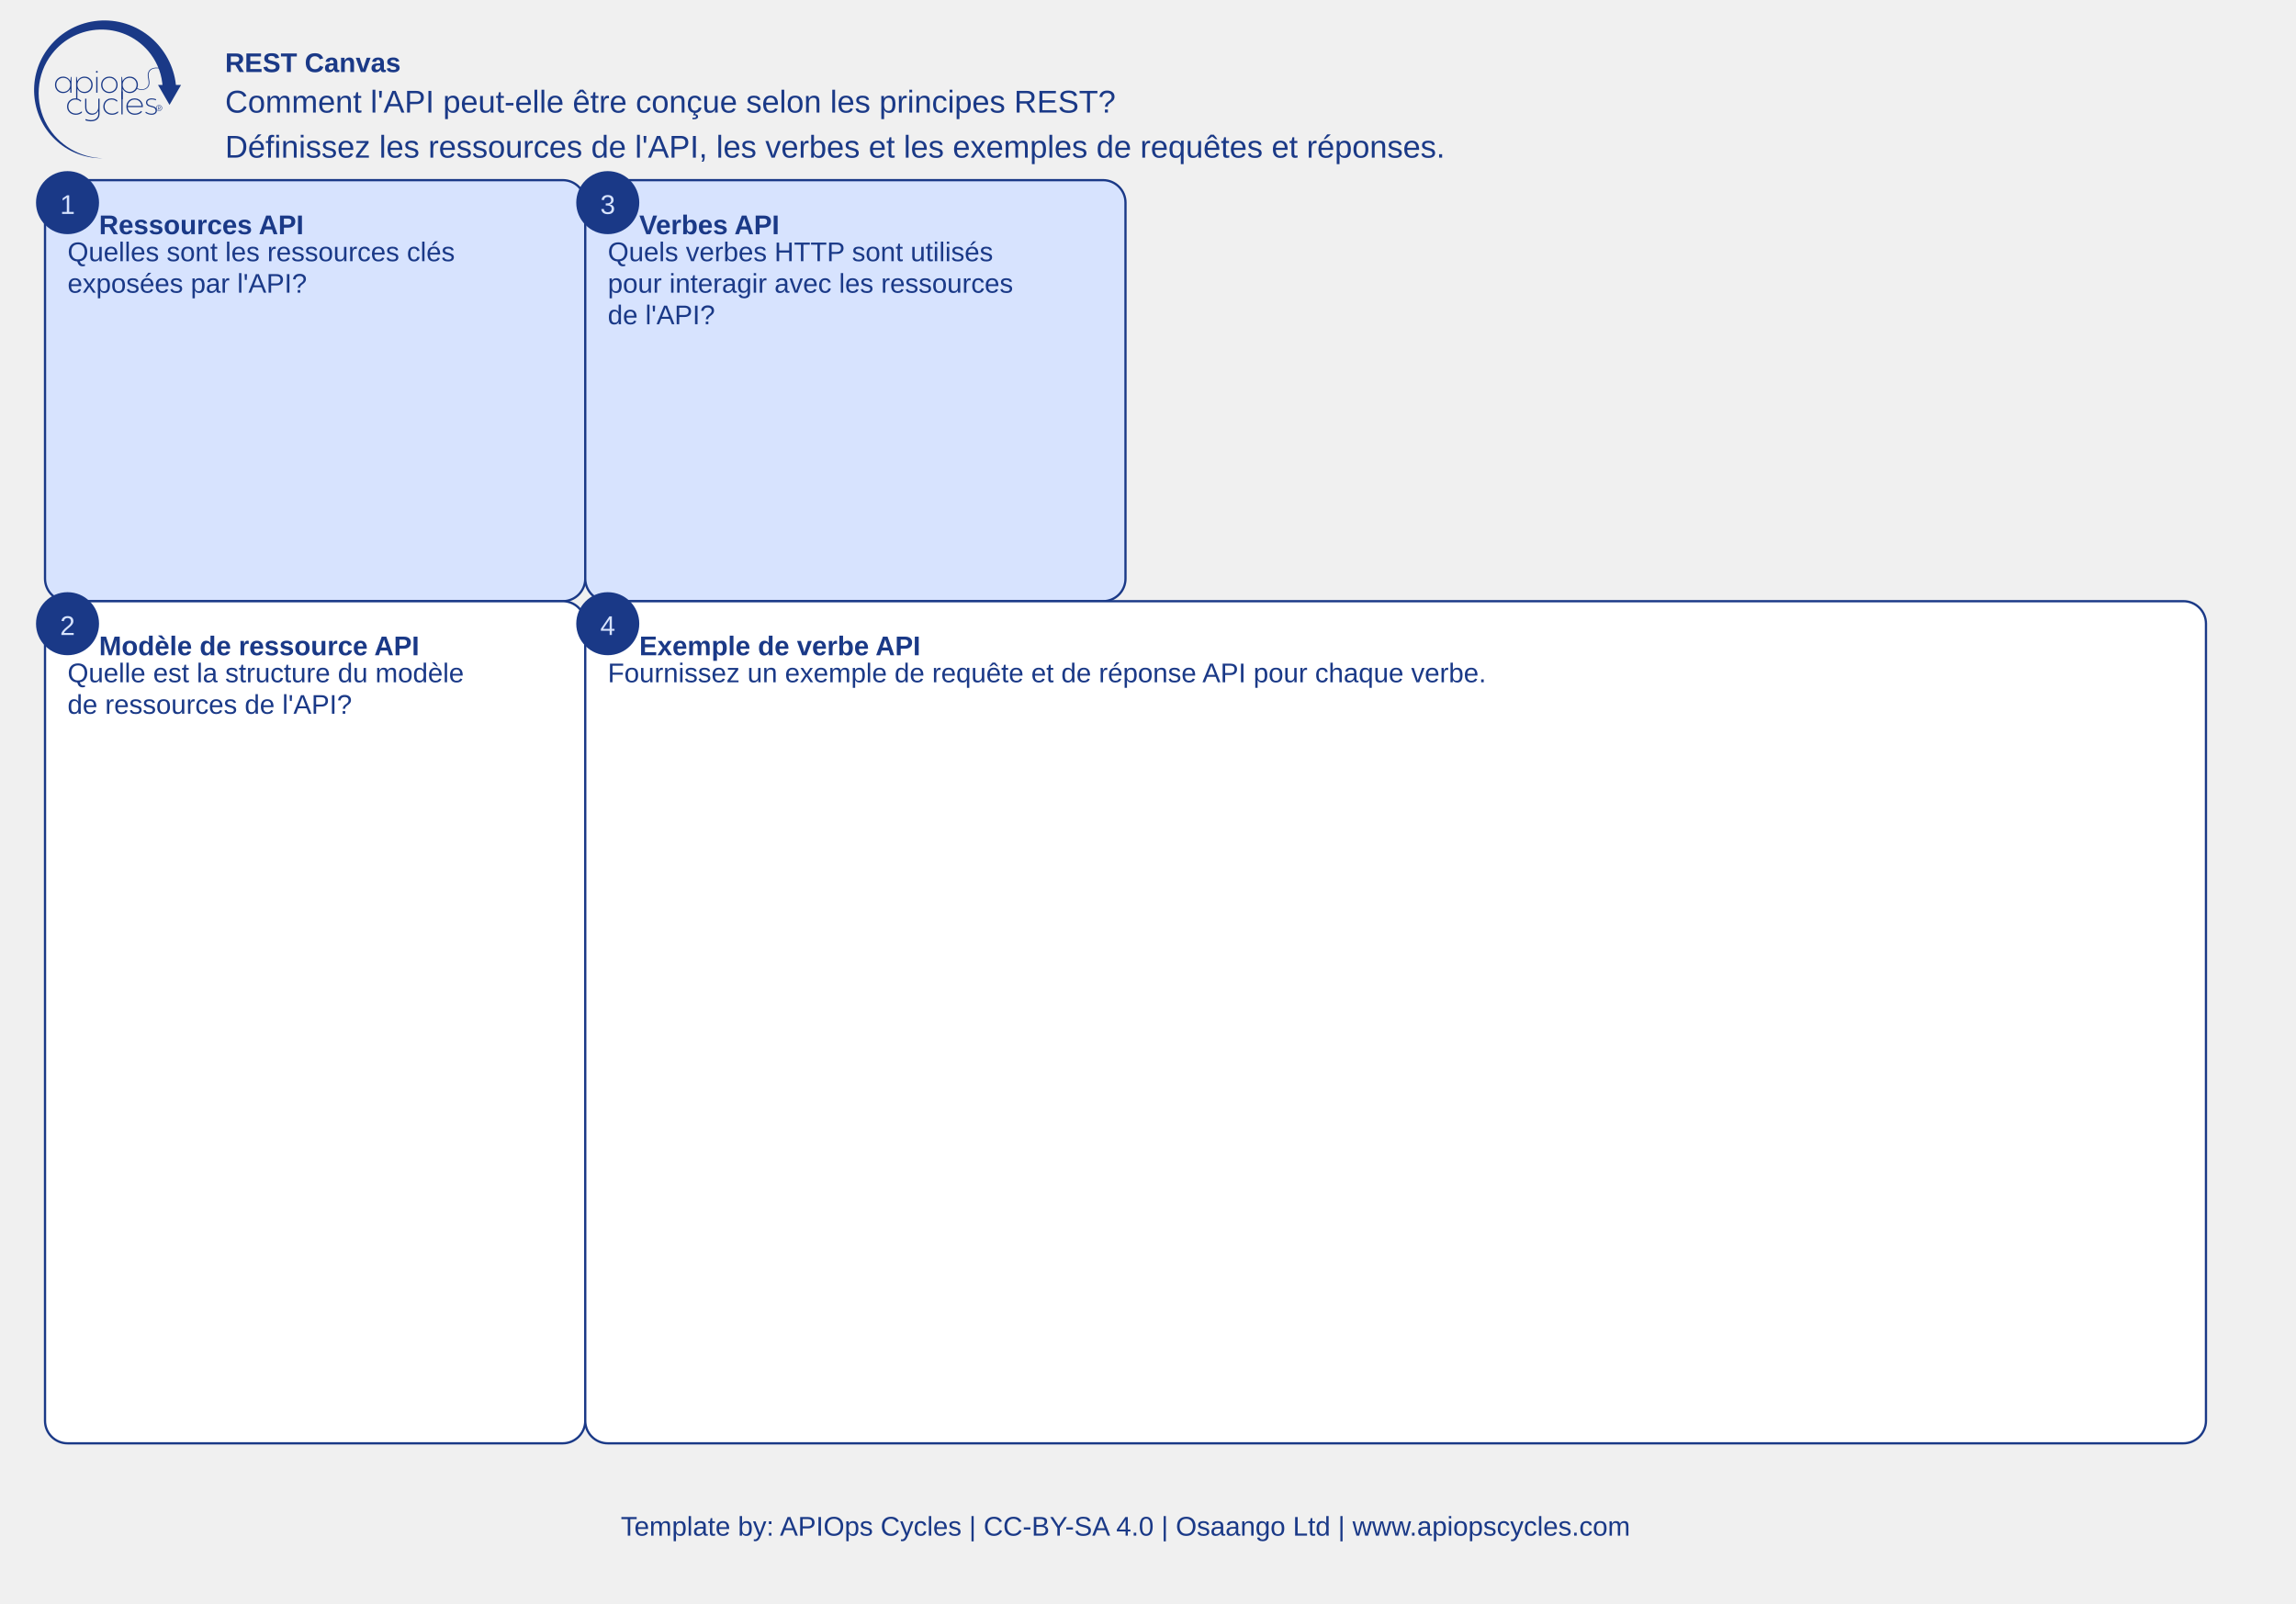
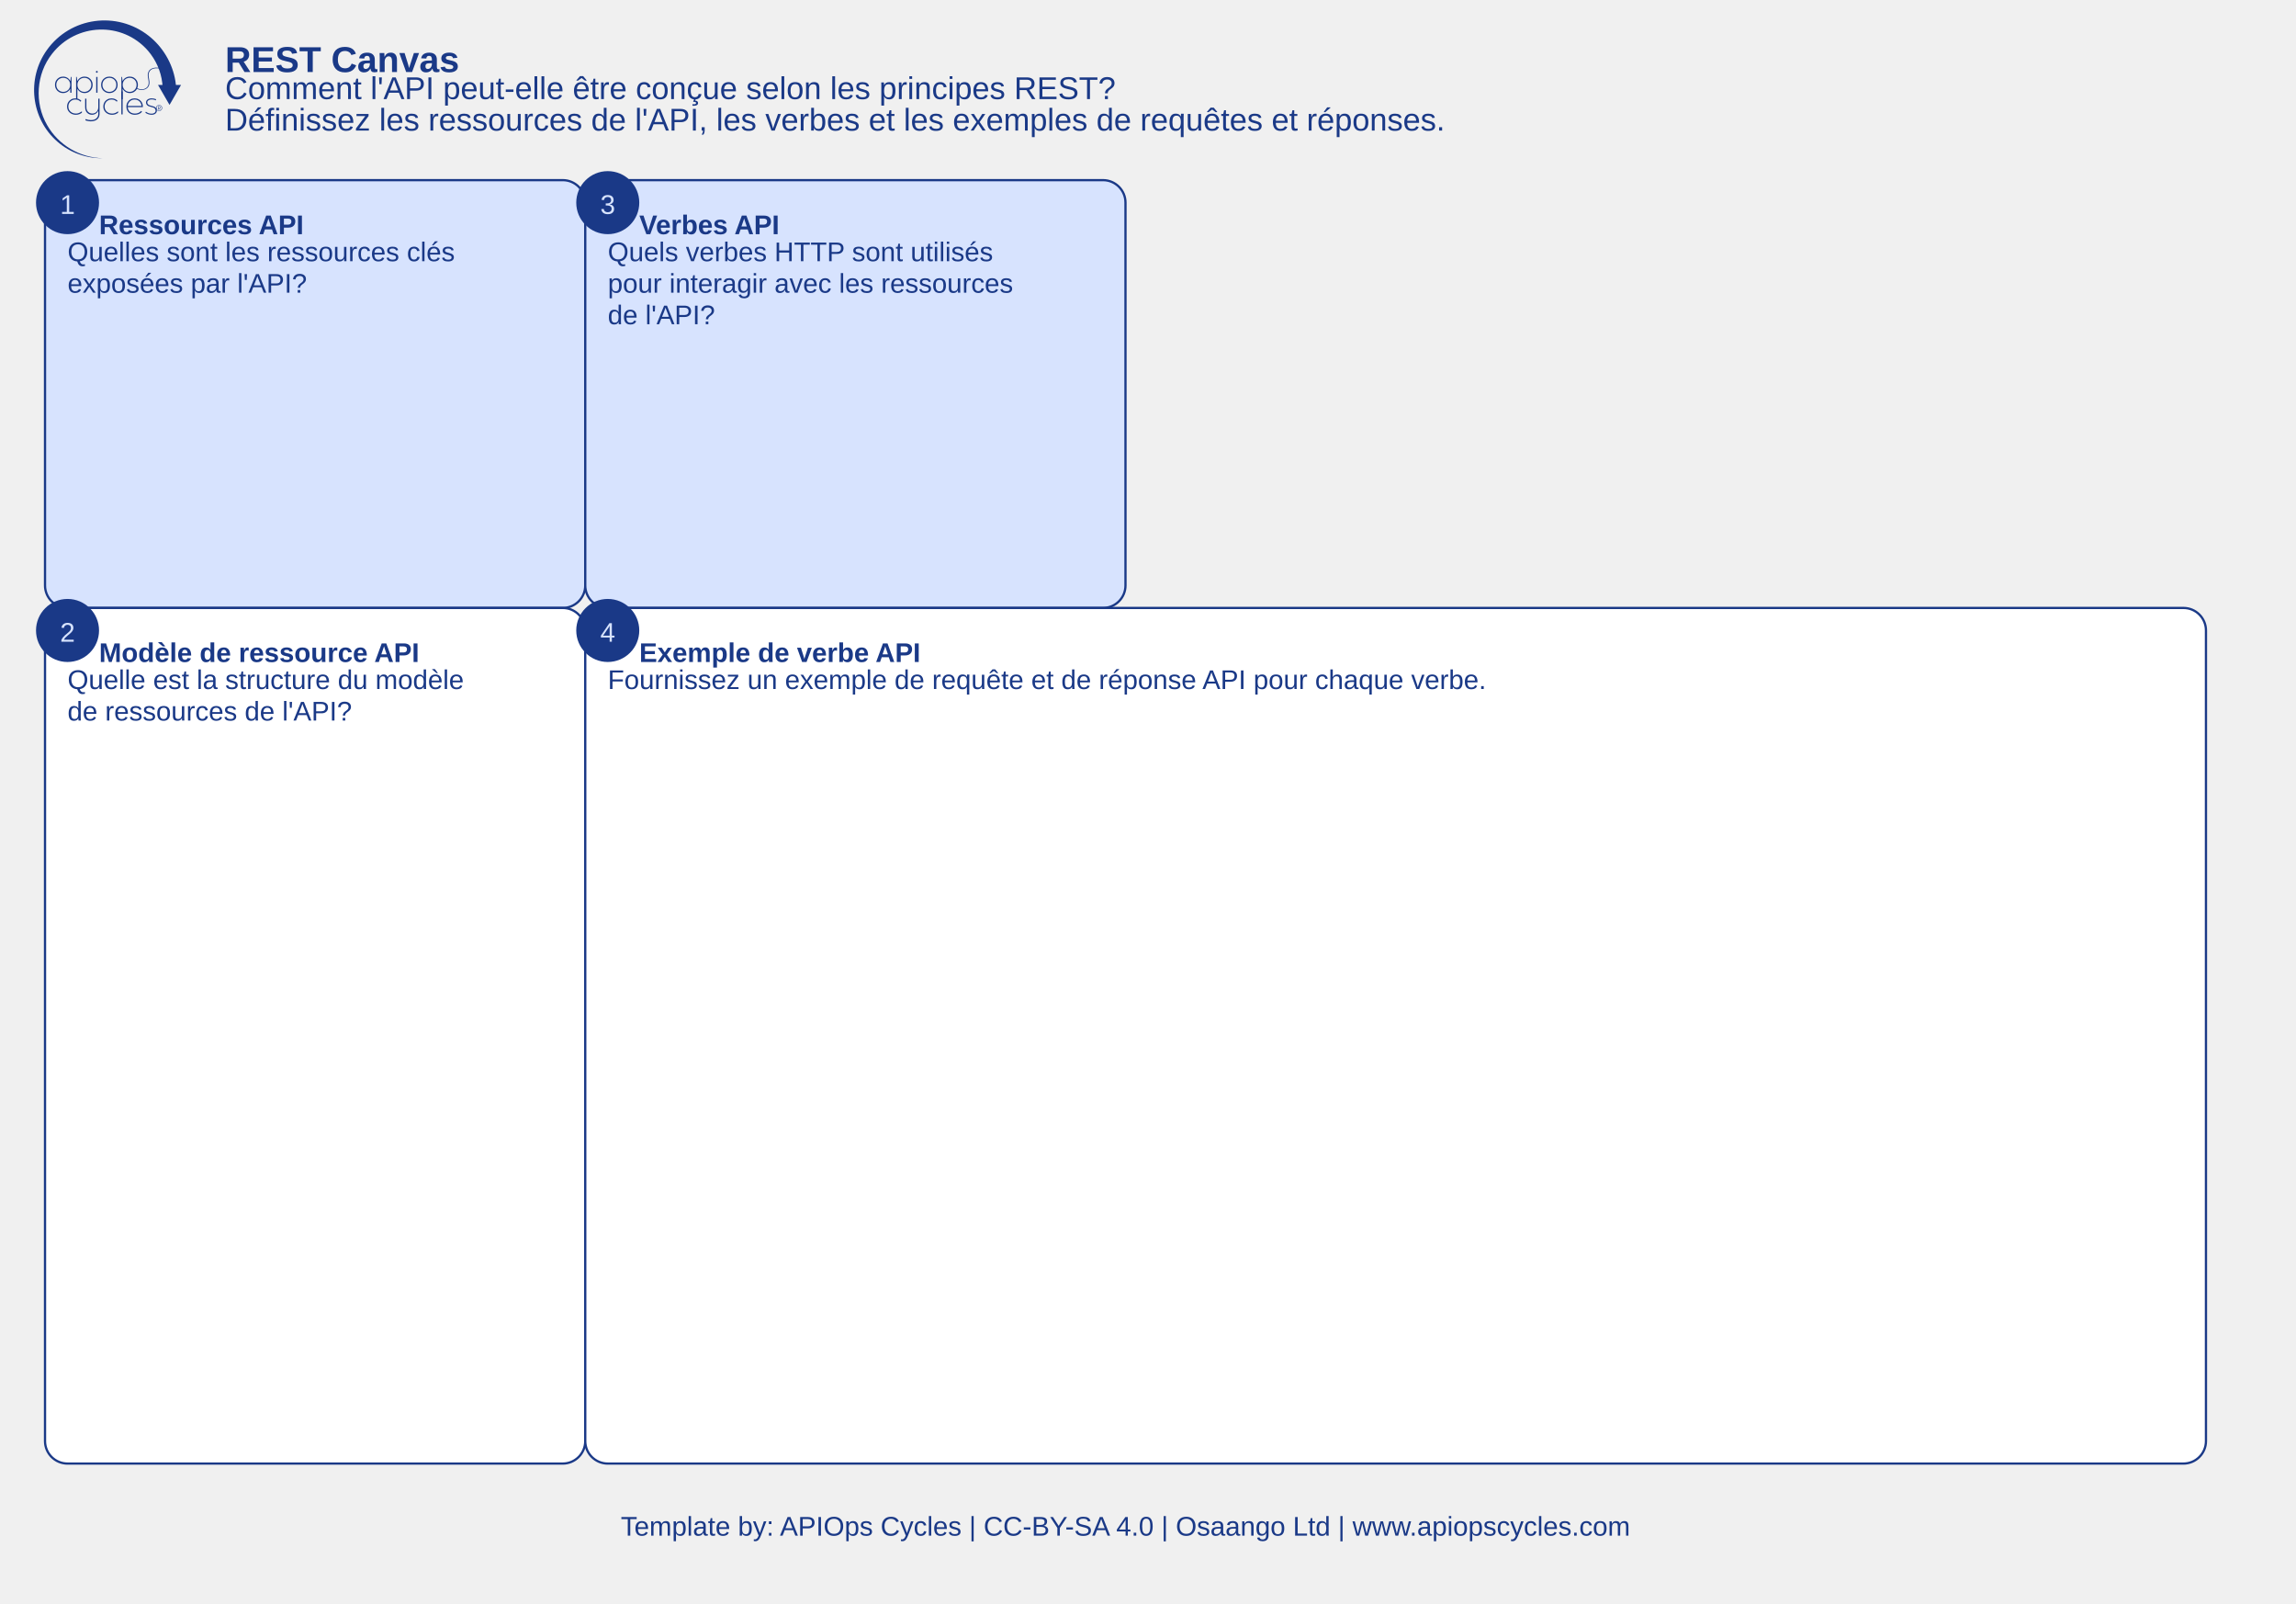
- <svg xmlns="http://www.w3.org/2000/svg" width="1020" height="712" font-family="Arial, sans-serif" font-size="12" style="background-color: #f5f5ff">
+ <svg xmlns="http://www.w3.org/2000/svg" width="1020" height="712" font-family="Arial, sans-serif" font-size="12" style="background-color: #f8fafc">
  <defs>
    <filter id="shadow">
      <feDropShadow dx="3" dy="3" stdDeviation="2" flood-color="rgba(0, 0, 0, 0.2)" />
    </filter>
  </defs>
  <g transform="translate(10, 5) scale(0.1,0.1)">
    <svg width="756" zoomAndPan="magnify" viewBox="0 0 567 567" height="756" preserveAspectRatio="xMidYMid meet" version="1.0" id="svg47">
      <defs id="defs5">
        <g id="g1" />
        <clipPath id="ecfbc6fc50">
          <path d="M 0.5 0 L 566.5 0 L 566.5 566 L 0.5 566 Z M 0.5 0 " clip-rule="nonzero" id="path1" />
        </clipPath>
        <clipPath id="4ee1efe14e">
          <path d="M 38 30 L 528.191 30 L 528.191 490 L 38 490 Z M 38 30 " clip-rule="nonzero" id="path2" />
        </clipPath>
        <clipPath id="631ef147b9">
          <path d="M 380 187 L 464 187 L 464 283 L 380 283 Z M 380 187 " clip-rule="nonzero" id="path3" />
        </clipPath>
        <clipPath id="dc9e064c61">
          <path d="M 463.609 187.988 L 458.23 287.418 L 379.734 283.168 L 385.113 183.742 Z M 463.609 187.988 " clip-rule="nonzero" id="path4" />
        </clipPath>
        <clipPath id="06f743e2a4">
          <path d="M 379.477 282.957 L 384.855 183.527 L 463.352 187.773 L 457.973 287.203 Z M 379.477 282.957 " clip-rule="nonzero" id="path5" />
        </clipPath>
      </defs>
      <g clip-path="url(#4ee1efe14e)" id="g8" style="fill:#1a3987;fill-opacity:1">
        <path fill="#ffffff" d="M 116.617 434.637 C 158.09 470.828 212.988 490.789 267.996 489.473 C 191.457 488.059 119.762 445.711 81.969 379.109 C 39.125 305.152 45.559 208.793 98.371 141.828 C 178.516 39.051 332.074 32.734 418.133 131.543 C 443.988 161.492 460.848 199.008 465.605 238.27 C 465.902 240.664 466.145 243.062 466.34 245.465 L 451.488 245.465 L 489.855 311.918 L 528.223 245.465 L 511.156 245.465 C 510.668 240.906 510.059 236.363 509.301 231.844 C 499.641 173.074 467.293 118.582 420.492 81.809 C 314.559 -1.688 159.801 18.852 81.219 129.086 C 13.043 224.371 27.914 357.969 116.617 434.637 " fill-opacity="1" fill-rule="nonzero" id="path8" style="fill:#1a3987;fill-opacity:1" />
      </g>
      <g fill="#ffffff" fill-opacity="1" id="g11" style="fill:#1a3987;fill-opacity:1">
        <g transform="translate(143.5886, 343.5815)" id="g10" style="fill:#1a3987;fill-opacity:1">
          <g id="g9" style="fill:#1a3987;fill-opacity:1">
            <path d="M 34.234 1.172 C 28.742 1.172 23.773 0.016 19.328 -2.297 C 14.879 -4.617 11.363 -7.844 8.781 -11.969 C 6.195 -16.094 4.906 -20.832 4.906 -26.188 C 4.906 -31.551 6.129 -36.273 8.578 -40.359 C 11.035 -44.453 14.32 -47.66 18.438 -49.984 C 22.562 -52.305 27.176 -53.469 32.281 -53.469 C 36.207 -53.469 39.938 -52.781 43.469 -51.406 C 47 -50.031 49.973 -47.938 52.391 -45.125 L 49.547 -42.391 C 47.516 -44.672 45.039 -46.43 42.125 -47.672 C 39.219 -48.922 35.938 -49.547 32.281 -49.547 C 28.031 -49.547 24.141 -48.562 20.609 -46.594 C 17.078 -44.633 14.281 -41.906 12.219 -38.406 C 10.156 -34.906 9.125 -30.832 9.125 -26.188 C 9.125 -21.613 10.234 -17.562 12.453 -14.031 C 14.68 -10.5 17.691 -7.734 21.484 -5.734 C 25.273 -3.742 29.523 -2.75 34.234 -2.75 C 38.098 -2.75 41.629 -3.453 44.828 -4.859 C 48.035 -6.266 51.176 -8.113 54.25 -10.406 L 54.25 -5.594 C 51.438 -3.438 48.363 -1.77 45.031 -0.594 C 41.695 0.582 38.098 1.172 34.234 1.172 Z M 34.234 1.172 " id="path9" style="fill:#1a3987;fill-opacity:1" />
          </g>
        </g>
      </g>
      <g fill="#ffffff" fill-opacity="1" id="g14" style="fill:#1a3987;fill-opacity:1">
        <g transform="translate(200.9774, 343.5815)" id="g13" style="fill:#1a3987;fill-opacity:1">
          <g id="g12" style="fill:#1a3987;fill-opacity:1">
            <path d="M 26.688 23.156 C 24.988 23.156 23.039 22.988 20.844 22.656 C 18.656 22.332 16.461 21.91 14.266 21.391 C 12.078 20.867 10.102 20.312 8.344 19.719 L 9.422 15.594 C 11.973 16.582 14.848 17.398 18.047 18.047 C 21.254 18.703 24.164 19.031 26.781 19.031 C 31.289 19.031 35.41 18.312 39.141 16.875 C 42.867 15.438 45.859 13.113 48.109 9.906 C 50.367 6.707 51.5 2.52 51.5 -2.656 L 51.5 -11.281 L 51.016 -11.281 C 49.055 -7.488 46.273 -4.461 42.672 -2.203 C 39.078 0.047 35.086 1.172 30.703 1.172 C 26.191 1.172 22.203 0.16 18.734 -1.859 C 15.273 -3.891 12.562 -6.77 10.594 -10.5 C 8.633 -14.227 7.656 -18.645 7.656 -23.75 L 7.656 -52.391 L 11.875 -52.391 L 11.875 -23.844 C 11.875 -19.52 12.723 -15.789 14.422 -12.656 C 16.117 -9.52 18.473 -7.098 21.484 -5.391 C 24.492 -3.691 27.895 -2.844 31.688 -2.844 C 35.352 -2.844 38.688 -3.738 41.688 -5.531 C 44.695 -7.332 47.082 -9.801 48.844 -12.938 C 50.613 -16.082 51.5 -19.719 51.5 -23.844 L 51.5 -52.391 L 55.719 -52.391 L 55.719 -2.656 C 55.719 3.301 54.395 8.191 51.75 12.016 C 49.102 15.848 45.586 18.66 41.203 20.453 C 36.816 22.254 31.977 23.156 26.688 23.156 Z M 26.688 23.156 " id="path11" style="fill:#1a3987;fill-opacity:1" />
          </g>
        </g>
      </g>
      <g fill="#ffffff" fill-opacity="1" id="g17" style="fill:#1a3987;fill-opacity:1">
        <g transform="translate(264.3502, 343.5815)" id="g16" style="fill:#1a3987;fill-opacity:1">
          <g id="g15" style="fill:#1a3987;fill-opacity:1">
            <path d="M 34.234 1.172 C 28.742 1.172 23.773 0.016 19.328 -2.297 C 14.879 -4.617 11.363 -7.844 8.781 -11.969 C 6.195 -16.094 4.906 -20.832 4.906 -26.188 C 4.906 -31.551 6.129 -36.273 8.578 -40.359 C 11.035 -44.453 14.32 -47.66 18.438 -49.984 C 22.562 -52.305 27.176 -53.469 32.281 -53.469 C 36.207 -53.469 39.938 -52.781 43.469 -51.406 C 47 -50.031 49.973 -47.938 52.391 -45.125 L 49.547 -42.391 C 47.516 -44.672 45.039 -46.43 42.125 -47.672 C 39.219 -48.922 35.938 -49.547 32.281 -49.547 C 28.031 -49.547 24.141 -48.562 20.609 -46.594 C 17.078 -44.633 14.281 -41.906 12.219 -38.406 C 10.156 -34.906 9.125 -30.832 9.125 -26.188 C 9.125 -21.613 10.234 -17.562 12.453 -14.031 C 14.68 -10.5 17.691 -7.734 21.484 -5.734 C 25.273 -3.742 29.523 -2.75 34.234 -2.75 C 38.098 -2.75 41.629 -3.453 44.828 -4.859 C 48.035 -6.266 51.176 -8.113 54.25 -10.406 L 54.25 -5.594 C 51.438 -3.438 48.363 -1.77 45.031 -0.594 C 41.695 0.582 38.098 1.172 34.234 1.172 Z M 34.234 1.172 " id="path14" style="fill:#1a3987;fill-opacity:1" />
          </g>
        </g>
      </g>
      <g fill="#ffffff" fill-opacity="1" id="g20" style="fill:#1a3987;fill-opacity:1">
        <g transform="translate(321.739, 343.5815)" id="g19" style="fill:#1a3987;fill-opacity:1">
          <g id="g18" style="fill:#1a3987;fill-opacity:1">
            <path d="M 7.656 0 L 7.656 -76.422 L 11.875 -76.422 L 11.875 0 Z M 7.656 0 " id="path17" style="fill:#1a3987;fill-opacity:1" />
          </g>
        </g>
      </g>
      <g fill="#ffffff" fill-opacity="1" id="g23" style="fill:#1a3987;fill-opacity:1">
        <g transform="translate(341.261, 343.5815)" id="g22" style="fill:#1a3987;fill-opacity:1">
          <g id="g21" style="fill:#1a3987;fill-opacity:1">
            <path d="M 33.266 1.172 C 27.566 1.172 22.594 0.016 18.344 -2.297 C 14.094 -4.617 10.789 -7.844 8.438 -11.969 C 6.082 -16.094 4.906 -20.832 4.906 -26.188 C 4.906 -31.551 6.129 -36.273 8.578 -40.359 C 11.035 -44.453 14.32 -47.66 18.438 -49.984 C 22.562 -52.305 27.176 -53.469 32.281 -53.469 C 37.383 -53.469 42.008 -52.305 46.156 -49.984 C 50.312 -47.66 53.598 -44.453 56.016 -40.359 C 58.441 -36.273 59.656 -31.551 59.656 -26.188 L 59.656 -24.328 L 9.219 -24.328 C 9.477 -20.078 10.641 -16.316 12.703 -13.047 C 14.766 -9.773 17.547 -7.238 21.047 -5.438 C 24.547 -3.645 28.617 -2.75 33.266 -2.75 C 37.316 -2.75 41.172 -3.5 44.828 -5 C 48.492 -6.508 51.602 -8.766 54.156 -11.766 L 56.906 -8.531 C 53.895 -5.133 50.328 -2.664 46.203 -1.125 C 42.086 0.406 37.773 1.172 33.266 1.172 Z M 9.219 -28.156 L 55.328 -28.156 C 55.066 -32.406 53.875 -36.133 51.75 -39.344 C 49.625 -42.551 46.875 -45.051 43.5 -46.844 C 40.133 -48.645 36.395 -49.547 32.281 -49.547 C 28.219 -49.547 24.504 -48.645 21.141 -46.844 C 17.773 -45.051 15.031 -42.551 12.906 -39.344 C 10.781 -36.133 9.551 -32.406 9.219 -28.156 Z M 9.219 -28.156 " id="path20" style="fill:#1a3987;fill-opacity:1" />
          </g>
        </g>
      </g>
      <g fill="#ffffff" fill-opacity="1" id="g26" style="fill:#1a3987;fill-opacity:1">
        <g transform="translate(405.8111, 343.5815)" id="g25" style="fill:#1a3987;fill-opacity:1">
          <g id="g24" style="fill:#1a3987;fill-opacity:1">
            <path d="M 24.328 1.172 C 20.211 1.172 16.367 0.52 12.797 -0.781 C 9.234 -2.094 6.145 -3.695 3.531 -5.594 L 5.203 -9.031 C 7.492 -7.195 10.27 -5.641 13.531 -4.359 C 16.801 -3.086 20.336 -2.453 24.141 -2.453 C 28.316 -2.453 31.613 -3.383 34.031 -5.25 C 36.457 -7.113 37.672 -9.516 37.672 -12.453 C 37.672 -15.535 36.656 -18.07 34.625 -20.062 C 32.602 -22.062 28.711 -23.648 22.953 -24.828 C 16.68 -26.129 12.234 -28.07 9.609 -30.656 C 6.992 -33.238 5.688 -36.426 5.688 -40.219 C 5.688 -42.645 6.453 -44.852 7.984 -46.844 C 9.523 -48.844 11.672 -50.445 14.422 -51.656 C 17.172 -52.863 20.375 -53.469 24.031 -53.469 C 27.102 -53.469 29.832 -53.207 32.219 -52.688 C 34.613 -52.164 36.859 -51.508 38.953 -50.719 L 38.953 -46.797 C 36.984 -47.648 34.77 -48.367 32.312 -48.953 C 29.863 -49.547 27.07 -49.844 23.938 -49.844 C 19.75 -49.844 16.363 -48.895 13.781 -47 C 11.195 -45.102 9.906 -42.844 9.906 -40.219 C 9.906 -38.457 10.312 -36.836 11.125 -35.359 C 11.945 -33.891 13.406 -32.582 15.5 -31.438 C 17.594 -30.301 20.602 -29.305 24.531 -28.453 C 30.938 -27.078 35.43 -25.098 38.016 -22.516 C 40.598 -19.93 41.891 -16.613 41.891 -12.562 C 41.891 -8.633 40.301 -5.363 37.125 -2.75 C 33.957 -0.133 29.691 1.172 24.328 1.172 Z M 24.328 1.172 " id="path23" style="fill:#1a3987;fill-opacity:1" />
          </g>
        </g>
      </g>
      <g fill="#ffffff" fill-opacity="1" id="g29" style="fill:#1a3987;fill-opacity:1">
        <g transform="translate(103.1736,271.3029)" id="g28" style="fill:#1a3987;fill-opacity:1">
          <g id="g27" style="fill:#1a3987;fill-opacity:1">
            <path d="m 31.969,1.188 c -4.98,0 -9.508,-1.164 -13.578,-3.484 -4.062,-2.332 -7.293,-5.566 -9.688,-9.703 -2.398,-4.133 -3.594,-8.891 -3.594,-14.266 0,-5.375 1.195,-10.109 3.594,-14.203 2.395,-4.102 5.625,-7.316 9.688,-9.641 4.07,-2.332 8.598,-3.5 13.578,-3.5 5.188,0 9.875,1.262 14.062,3.781 4.195,2.523 7.414,5.98 9.656,10.375 h 0.578 L 57.844,-52.531 h 2.266 V 0 H 55.875 V -12.297 H 55.281 C 52.988,-8.098 49.789,-4.801 45.688,-2.406 41.594,-0.008 37.02,1.188 31.969,1.188 Z M 32.562,-2.75 c 4.332,0 8.25,-1 11.75,-3 3.508,-2 6.297,-4.77 8.359,-8.312 2.07,-3.539 3.109,-7.609 3.109,-12.203 0,-4.656 -1.039,-8.738 -3.109,-12.25 -2.062,-3.508 -4.852,-6.242 -8.359,-8.203 -3.5,-1.969 -7.418,-2.953 -11.75,-2.953 -4.262,0 -8.148,0.984 -11.656,2.953 -3.512,1.961 -6.32,4.695 -8.422,8.203 -2.094,3.512 -3.141,7.594 -3.141,12.25 0,4.594 1.031,8.664 3.094,12.203 2.07,3.543 4.879,6.312 8.422,8.312 3.539,2 7.441,3 11.703,3 z m 0,0" id="path26" style="fill:#1a3987;fill-opacity:1" />
          </g>
        </g>
      </g>
      <g fill="#ffffff" fill-opacity="1" id="g32" style="fill:#1a3987;fill-opacity:1">
        <g transform="translate(170.9521,271.3029)" id="g31" style="fill:#1a3987;fill-opacity:1">
          <g id="g30" style="fill:#1a3987;fill-opacity:1">
            <path d="M 7.672,21.734 V -52.531 H 9.938 l 1.578,13.078 H 12 c 2.289,-4.395 5.535,-7.852 9.734,-10.375 4.195,-2.52 8.891,-3.781 14.078,-3.781 4.977,0 9.5,1.168 13.562,3.5 4.07,2.324 7.305,5.539 9.703,9.641 2.395,4.094 3.594,8.828 3.594,14.203 0,5.375 -1.199,10.133 -3.594,14.266 C 56.68,-7.863 53.445,-4.629 49.375,-2.297 45.312,0.023 40.789,1.188 35.812,1.188 30.82,1.188 26.258,-0.008 22.125,-2.406 18,-4.801 14.789,-8.066 12.5,-12.203 h -0.594 v 33.938 z M 35.219,-2.75 c 4.258,0 8.145,-1 11.656,-3 3.508,-2 6.297,-4.77 8.359,-8.312 2.07,-3.539 3.109,-7.609 3.109,-12.203 0,-4.656 -1.039,-8.738 -3.109,-12.25 -2.062,-3.508 -4.852,-6.242 -8.359,-8.203 -3.512,-1.969 -7.398,-2.953 -11.656,-2.953 -4.262,0 -8.164,0.984 -11.703,2.953 -3.543,1.961 -6.352,4.695 -8.422,8.203 -2.062,3.512 -3.094,7.594 -3.094,12.25 0,4.594 1.031,8.664 3.094,12.203 2.07,3.543 4.879,6.312 8.422,8.312 3.539,2 7.441,3 11.703,3 z m 0,0" id="path29" style="fill:#1a3987;fill-opacity:1" />
          </g>
        </g>
      </g>
      <g fill="#ffffff" fill-opacity="1" id="g35" style="fill:#1a3987;fill-opacity:1">
        <g transform="translate(238.2387, 271.3029)" id="g34" style="fill:#1a3987;fill-opacity:1">
          <g id="g33" style="fill:#1a3987;fill-opacity:1">
            <path d="M 9.438 -66.406 C 8.594 -66.406 7.859 -66.711 7.234 -67.328 C 6.609 -67.953 6.297 -68.691 6.297 -69.547 C 6.297 -70.398 6.609 -71.117 7.234 -71.703 C 7.859 -72.297 8.594 -72.594 9.438 -72.594 C 10.289 -72.594 11.016 -72.297 11.609 -71.703 C 12.203 -71.117 12.5 -70.398 12.5 -69.547 C 12.5 -68.691 12.203 -67.953 11.609 -67.328 C 11.016 -66.711 10.289 -66.406 9.438 -66.406 Z M 7.281 0 L 7.281 -52.531 L 11.609 -52.531 L 11.609 0 Z M 7.281 0 " id="path32" style="fill:#1a3987;fill-opacity:1" />
          </g>
        </g>
      </g>
      <g fill="#ffffff" fill-opacity="1" id="g38" style="fill:#1a3987;fill-opacity:1">
        <g transform="translate(257.0278,271.3029)" id="g37" style="fill:#1a3987;fill-opacity:1">
          <g id="g36" style="fill:#1a3987;fill-opacity:1">
            <path d="m 32.359,1.188 c -5.117,0 -9.742,-1.164 -13.875,-3.484 -4.125,-2.332 -7.418,-5.566 -9.875,-9.703 -2.461,-4.133 -3.688,-8.891 -3.688,-14.266 0,-5.375 1.227,-10.109 3.688,-14.203 2.457,-4.102 5.75,-7.316 9.875,-9.641 4.133,-2.332 8.758,-3.5 13.875,-3.5 5.113,0 9.738,1.168 13.875,3.5 4.133,2.324 7.43,5.539 9.891,9.641 2.457,4.094 3.688,8.828 3.688,14.203 0,5.375 -1.23,10.133 -3.688,14.266 -2.461,4.137 -5.758,7.371 -9.891,9.703 -4.137,2.32 -8.762,3.484 -13.875,3.484 z m 0,-3.938 c 4.332,0 8.254,-1 11.766,-3 3.508,-2 6.297,-4.77 8.359,-8.312 2.062,-3.539 3.094,-7.609 3.094,-12.203 0,-4.656 -1.031,-8.738 -3.094,-12.25 -2.062,-3.508 -4.852,-6.242 -8.359,-8.203 -3.512,-1.969 -7.434,-2.953 -11.766,-2.953 -4.262,0 -8.164,0.984 -11.703,2.953 -3.543,1.961 -6.344,4.695 -8.406,8.203 -2.062,3.512 -3.094,7.594 -3.094,12.25 0,4.594 1.031,8.664 3.094,12.203 2.062,3.543 4.863,6.312 8.406,8.312 3.539,2 7.441,3 11.703,3 z m 0,0" id="path35" style="fill:#1a3987;fill-opacity:1" />
          </g>
        </g>
      </g>
      <g fill="#ffffff" fill-opacity="1" id="g41" style="fill:#1a3987;fill-opacity:1">
        <g transform="translate(321.7568,271.3029)" id="g40" style="fill:#1a3987;fill-opacity:1">
          <g id="g39" style="fill:#1a3987;fill-opacity:1">
            <path d="M 7.672,21.734 V -52.531 H 9.938 l 1.578,13.078 H 12 c 2.289,-4.395 5.535,-7.852 9.734,-10.375 4.195,-2.52 8.891,-3.781 14.078,-3.781 4.977,0 9.5,1.168 13.562,3.5 4.07,2.324 7.305,5.539 9.703,9.641 2.395,4.094 3.594,8.828 3.594,14.203 0,5.375 -1.199,10.133 -3.594,14.266 C 56.68,-7.863 53.445,-4.629 49.375,-2.297 45.312,0.023 40.789,1.188 35.812,1.188 30.82,1.188 26.258,-0.008 22.125,-2.406 18,-4.801 14.789,-8.066 12.5,-12.203 h -0.594 v 33.938 z M 35.219,-2.75 c 4.258,0 8.145,-1 11.656,-3 3.508,-2 6.297,-4.77 8.359,-8.312 2.07,-3.539 3.109,-7.609 3.109,-12.203 0,-4.656 -1.039,-8.738 -3.109,-12.25 -2.062,-3.508 -4.852,-6.242 -8.359,-8.203 -3.512,-1.969 -7.398,-2.953 -11.656,-2.953 -4.262,0 -8.164,0.984 -11.703,2.953 -3.543,1.961 -6.352,4.695 -8.422,8.203 -2.062,3.512 -3.094,7.594 -3.094,12.25 0,4.594 1.031,8.664 3.094,12.203 2.07,3.543 4.879,6.312 8.422,8.312 3.539,2 7.441,3 11.703,3 z m 0,0" id="path38" style="fill:#1a3987;fill-opacity:1" />
          </g>
        </g>
      </g>
      <g fill="#ffffff" fill-opacity="1" id="g44" style="fill:#1a3987;fill-opacity:1">
        <g transform="translate(443.0016, 344.7426)" id="g43" style="fill:#1a3987;fill-opacity:1">
          <g id="g42" style="fill:#1a3987;fill-opacity:1">
            <path d="M 12.016 -12.578 C 10.18 -12.578 8.504 -13.008 6.984 -13.875 C 5.461 -14.75 4.242 -15.93 3.328 -17.422 C 2.41 -18.91 1.953 -20.602 1.953 -22.5 C 1.953 -24.426 2.41 -26.133 3.328 -27.625 C 4.242 -29.113 5.461 -30.289 6.984 -31.156 C 8.504 -32.031 10.18 -32.469 12.016 -32.469 C 13.879 -32.469 15.586 -32.031 17.141 -31.156 C 18.691 -30.289 19.926 -29.113 20.844 -27.625 C 21.758 -26.133 22.219 -24.426 22.219 -22.5 C 22.219 -20.602 21.758 -18.91 20.844 -17.422 C 19.926 -15.93 18.691 -14.75 17.141 -13.875 C 15.586 -13.008 13.879 -12.578 12.016 -12.578 Z M 12.016 -13.922 C 13.691 -13.922 15.172 -14.285 16.453 -15.016 C 17.742 -15.742 18.766 -16.754 19.516 -18.047 C 20.266 -19.336 20.641 -20.82 20.641 -22.5 C 20.641 -24.207 20.266 -25.703 19.516 -26.984 C 18.766 -28.273 17.742 -29.285 16.453 -30.016 C 15.172 -30.742 13.691 -31.109 12.016 -31.109 C 10.398 -31.109 8.957 -30.742 7.688 -30.016 C 6.414 -29.285 5.414 -28.273 4.688 -26.984 C 3.957 -25.703 3.594 -24.207 3.594 -22.5 C 3.594 -20.82 3.957 -19.336 4.688 -18.047 C 5.414 -16.754 6.414 -15.742 7.688 -15.016 C 8.957 -14.285 10.398 -13.922 12.016 -13.922 Z M 8.578 -16.859 L 8.578 -28.312 L 11.547 -28.312 C 13.285 -28.312 14.539 -27.879 15.312 -27.016 C 16.094 -26.148 16.484 -25.109 16.484 -23.891 C 16.484 -23.086 16.281 -22.352 15.875 -21.688 C 15.477 -21.02 14.875 -20.516 14.062 -20.172 L 16.484 -16.859 L 14.672 -16.859 L 12.578 -19.75 L 10.109 -19.75 L 10.109 -16.859 Z M 10.109 -20.906 L 11.453 -20.906 C 12.766 -20.906 13.664 -21.188 14.156 -21.75 C 14.656 -22.312 14.906 -23.023 14.906 -23.891 C 14.906 -24.797 14.656 -25.551 14.156 -26.156 C 13.664 -26.758 12.766 -27.062 11.453 -27.062 L 10.109 -27.062 Z M 10.109 -20.906 " id="path41" style="fill:#1a3987;fill-opacity:1" />
          </g>
        </g>
      </g>
      <g clip-path="url(#631ef147b9)" id="g47" transform="matrix(0.9917124,0,0,0.7826673,3.840058,40.77719)" style="fill:#1a3987;fill-opacity:1">
        <g clip-path="url(#dc9e064c61)" id="g46" style="fill:#1a3987;fill-opacity:1">
          <g clip-path="url(#06f743e2a4)" id="g45" style="fill:#1a3987;fill-opacity:1">
            <path fill="#ffffff" d="m 380.312,275.602 c -0.469,0.598 -0.363,1.461 0.23,1.93 5.379,4.219 12.348,6.117 19.121,5.199 6.773,-0.918 12.988,-4.594 17.051,-10.094 4.625,-6.254 6.59,-14.914 5.836,-25.734 -0.27,-3.887 -0.832,-7.789 -1.375,-11.559 -0.668,-4.652 -1.359,-9.465 -1.492,-14.203 -0.188,-6.918 0.91,-16.555 7.211,-23.152 3.93,-4.113 9.719,-6.754 16.297,-7.43 5.484,-0.566 11.523,0.164 18.465,2.23 0.727,0.215 1.492,-0.199 1.707,-0.926 0.031,-0.105 0.051,-0.211 0.059,-0.32 0.031,-0.617 -0.359,-1.203 -0.98,-1.387 -7.297,-2.172 -13.684,-2.934 -19.531,-2.332 -7.23,0.746 -13.621,3.68 -18,8.266 -6.957,7.281 -8.176,17.684 -7.973,25.129 0.133,4.895 0.84,9.785 1.52,14.516 0.535,3.723 1.09,7.57 1.352,11.359 0.707,10.148 -1.078,18.195 -5.301,23.91 -3.57,4.832 -9.258,8.199 -15.211,9.004 -5.953,0.805 -12.328,-0.93 -17.055,-4.637 -0.598,-0.469 -1.461,-0.367 -1.93,0.23 z m 0,0" fill-opacity="1" fill-rule="nonzero" id="path44" style="fill:#1a3987;fill-opacity:1" />
          </g>
        </g>
      </g>
    </svg>
  </g>
-   <text x="100" y="32" font-weight="bold" fill="#1a3987">REST Canvas</text>
-   <text x="100" y="50" text-anchor="start" font-family="Arial, sans-serif" font-size="14" fill="#1a3987">Comment l'API peut-elle être conçue selon les principes REST?</text>
-   <text x="100" y="70" text-anchor="start" font-family="Arial, sans-serif" font-size="14" fill="#1a3987">Définissez les ressources de l'API, les verbes et les exemples de requêtes et réponses.</text>
-   <rect x="20" y="80" width="240" height="187" fill="#d7e3fe" stroke="#1a3987" rx="10" ry="10" />
+   <text x="100" y="32" text-anchor="start" font-family="Arial, sans-serif" font-size="16" fill="#1a3987" font-weight="bold">
+     <tspan>REST Canvas</tspan>
+   </text>
+   <text x="100" y="44" text-anchor="start" font-family="Arial, sans-serif" font-size="14" fill="#1a3987">
+     <tspan>Comment l'API peut-elle être conçue selon les principes REST?</tspan>
+   </text>
+   <text x="100" y="58" text-anchor="start" font-family="Arial, sans-serif" font-size="14" fill="#1a3987">
+     <tspan>Définissez les ressources de l'API, les verbes et les exemples de requêtes et réponses.</tspan>
+   </text>
+   <rect x="20" y="80" width="240" height="190" fill="#d7e3fe" stroke="#1a3987" rx="10" ry="10" />
  <circle cx="30" cy="90" r="14" fill="#1a3987" />
  <text x="30" y="95" text-anchor="middle" font-family="Arial, sans-serif" font-size="12" fill="#d7e3fe">1</text>
-   <text x="44" y="104" font-weight="bold" fill="#1a3987">Ressources API</text>
-   <text x="30" y="116" fill="#1a3987">
+   <text x="44" y="104" text-anchor="start" font-family="Arial, sans-serif" font-size="12" fill="#1a3987" font-weight="bold">
+     <tspan>Ressources API</tspan>
+   </text>
+   <text x="30" y="116" text-anchor="start" font-family="Arial, sans-serif" font-size="12" fill="#1a3987">
    <tspan>Quelles sont les ressources clés</tspan>
    <tspan x="30" dy="14">exposées par l'API?</tspan>
  </text>
-   <rect x="20" y="267" width="240" height="374" fill="#ffffff" stroke="#1a3987" rx="10" ry="10" />
-   <circle cx="30" cy="277" r="14" fill="#1a3987" />
-   <text x="30" y="282" text-anchor="middle" font-family="Arial, sans-serif" font-size="12" fill="#d7e3fe">2</text>
-   <text x="44" y="291" font-weight="bold" fill="#1a3987">Modèle de ressource API</text>
-   <text x="30" y="303" fill="#1a3987">
+   <rect x="20" y="270" width="240" height="380" fill="#ffffff" stroke="#1a3987" rx="10" ry="10" />
+   <circle cx="30" cy="280" r="14" fill="#1a3987" />
+   <text x="30" y="285" text-anchor="middle" font-family="Arial, sans-serif" font-size="12" fill="#d7e3fe">2</text>
+   <text x="44" y="294" text-anchor="start" font-family="Arial, sans-serif" font-size="12" fill="#1a3987" font-weight="bold">
+     <tspan>Modèle de ressource API</tspan>
+   </text>
+   <text x="30" y="306" text-anchor="start" font-family="Arial, sans-serif" font-size="12" fill="#1a3987">
    <tspan>Quelle est la structure du modèle</tspan>
    <tspan x="30" dy="14">de ressources de l'API?</tspan>
  </text>
-   <rect x="260" y="80" width="240" height="187" fill="#d7e3fe" stroke="#1a3987" rx="10" ry="10" />
+   <rect x="260" y="80" width="240" height="190" fill="#d7e3fe" stroke="#1a3987" rx="10" ry="10" />
  <circle cx="270" cy="90" r="14" fill="#1a3987" />
  <text x="270" y="95" text-anchor="middle" font-family="Arial, sans-serif" font-size="12" fill="#d7e3fe">3</text>
-   <text x="284" y="104" font-weight="bold" fill="#1a3987">Verbes API</text>
-   <text x="270" y="116" fill="#1a3987">
+   <text x="284" y="104" text-anchor="start" font-family="Arial, sans-serif" font-size="12" fill="#1a3987" font-weight="bold">
+     <tspan>Verbes API</tspan>
+   </text>
+   <text x="270" y="116" text-anchor="start" font-family="Arial, sans-serif" font-size="12" fill="#1a3987">
    <tspan>Quels verbes HTTP sont utilisés</tspan>
    <tspan x="270" dy="14">pour interagir avec les ressources</tspan>
    <tspan x="270" dy="14">de l'API?</tspan>
  </text>
-   <rect x="260" y="267" width="720" height="374" fill="#ffffff" stroke="#1a3987" rx="10" ry="10" />
-   <circle cx="270" cy="277" r="14" fill="#1a3987" />
-   <text x="270" y="282" text-anchor="middle" font-family="Arial, sans-serif" font-size="12" fill="#d7e3fe">4</text>
-   <text x="284" y="291" font-weight="bold" fill="#1a3987">Exemple de verbe API</text>
-   <text x="270" y="303" fill="#1a3987">
+   <rect x="260" y="270" width="720" height="380" fill="#ffffff" stroke="#1a3987" rx="10" ry="10" />
+   <circle cx="270" cy="280" r="14" fill="#1a3987" />
+   <text x="270" y="285" text-anchor="middle" font-family="Arial, sans-serif" font-size="12" fill="#d7e3fe">4</text>
+   <text x="284" y="294" text-anchor="start" font-family="Arial, sans-serif" font-size="12" fill="#1a3987" font-weight="bold">
+     <tspan>Exemple de verbe API</tspan>
+   </text>
+   <text x="270" y="306" text-anchor="start" font-family="Arial, sans-serif" font-size="12" fill="#1a3987">
    <tspan>Fournissez un exemple de requête et de réponse API pour chaque verbe.</tspan>
  </text>
  <text class="footer" x="500" y="682" text-anchor="middle" font-family="Arial, sans-serif" font-size="12" fill="#1a3987">Template by: APIOps Cycles | CC-BY-SA 4.0 | Osaango Ltd | <a href="http://www.apiopscycles.com" target="_blank">www.apiopscycles.com</a>
  </text>
</svg>
